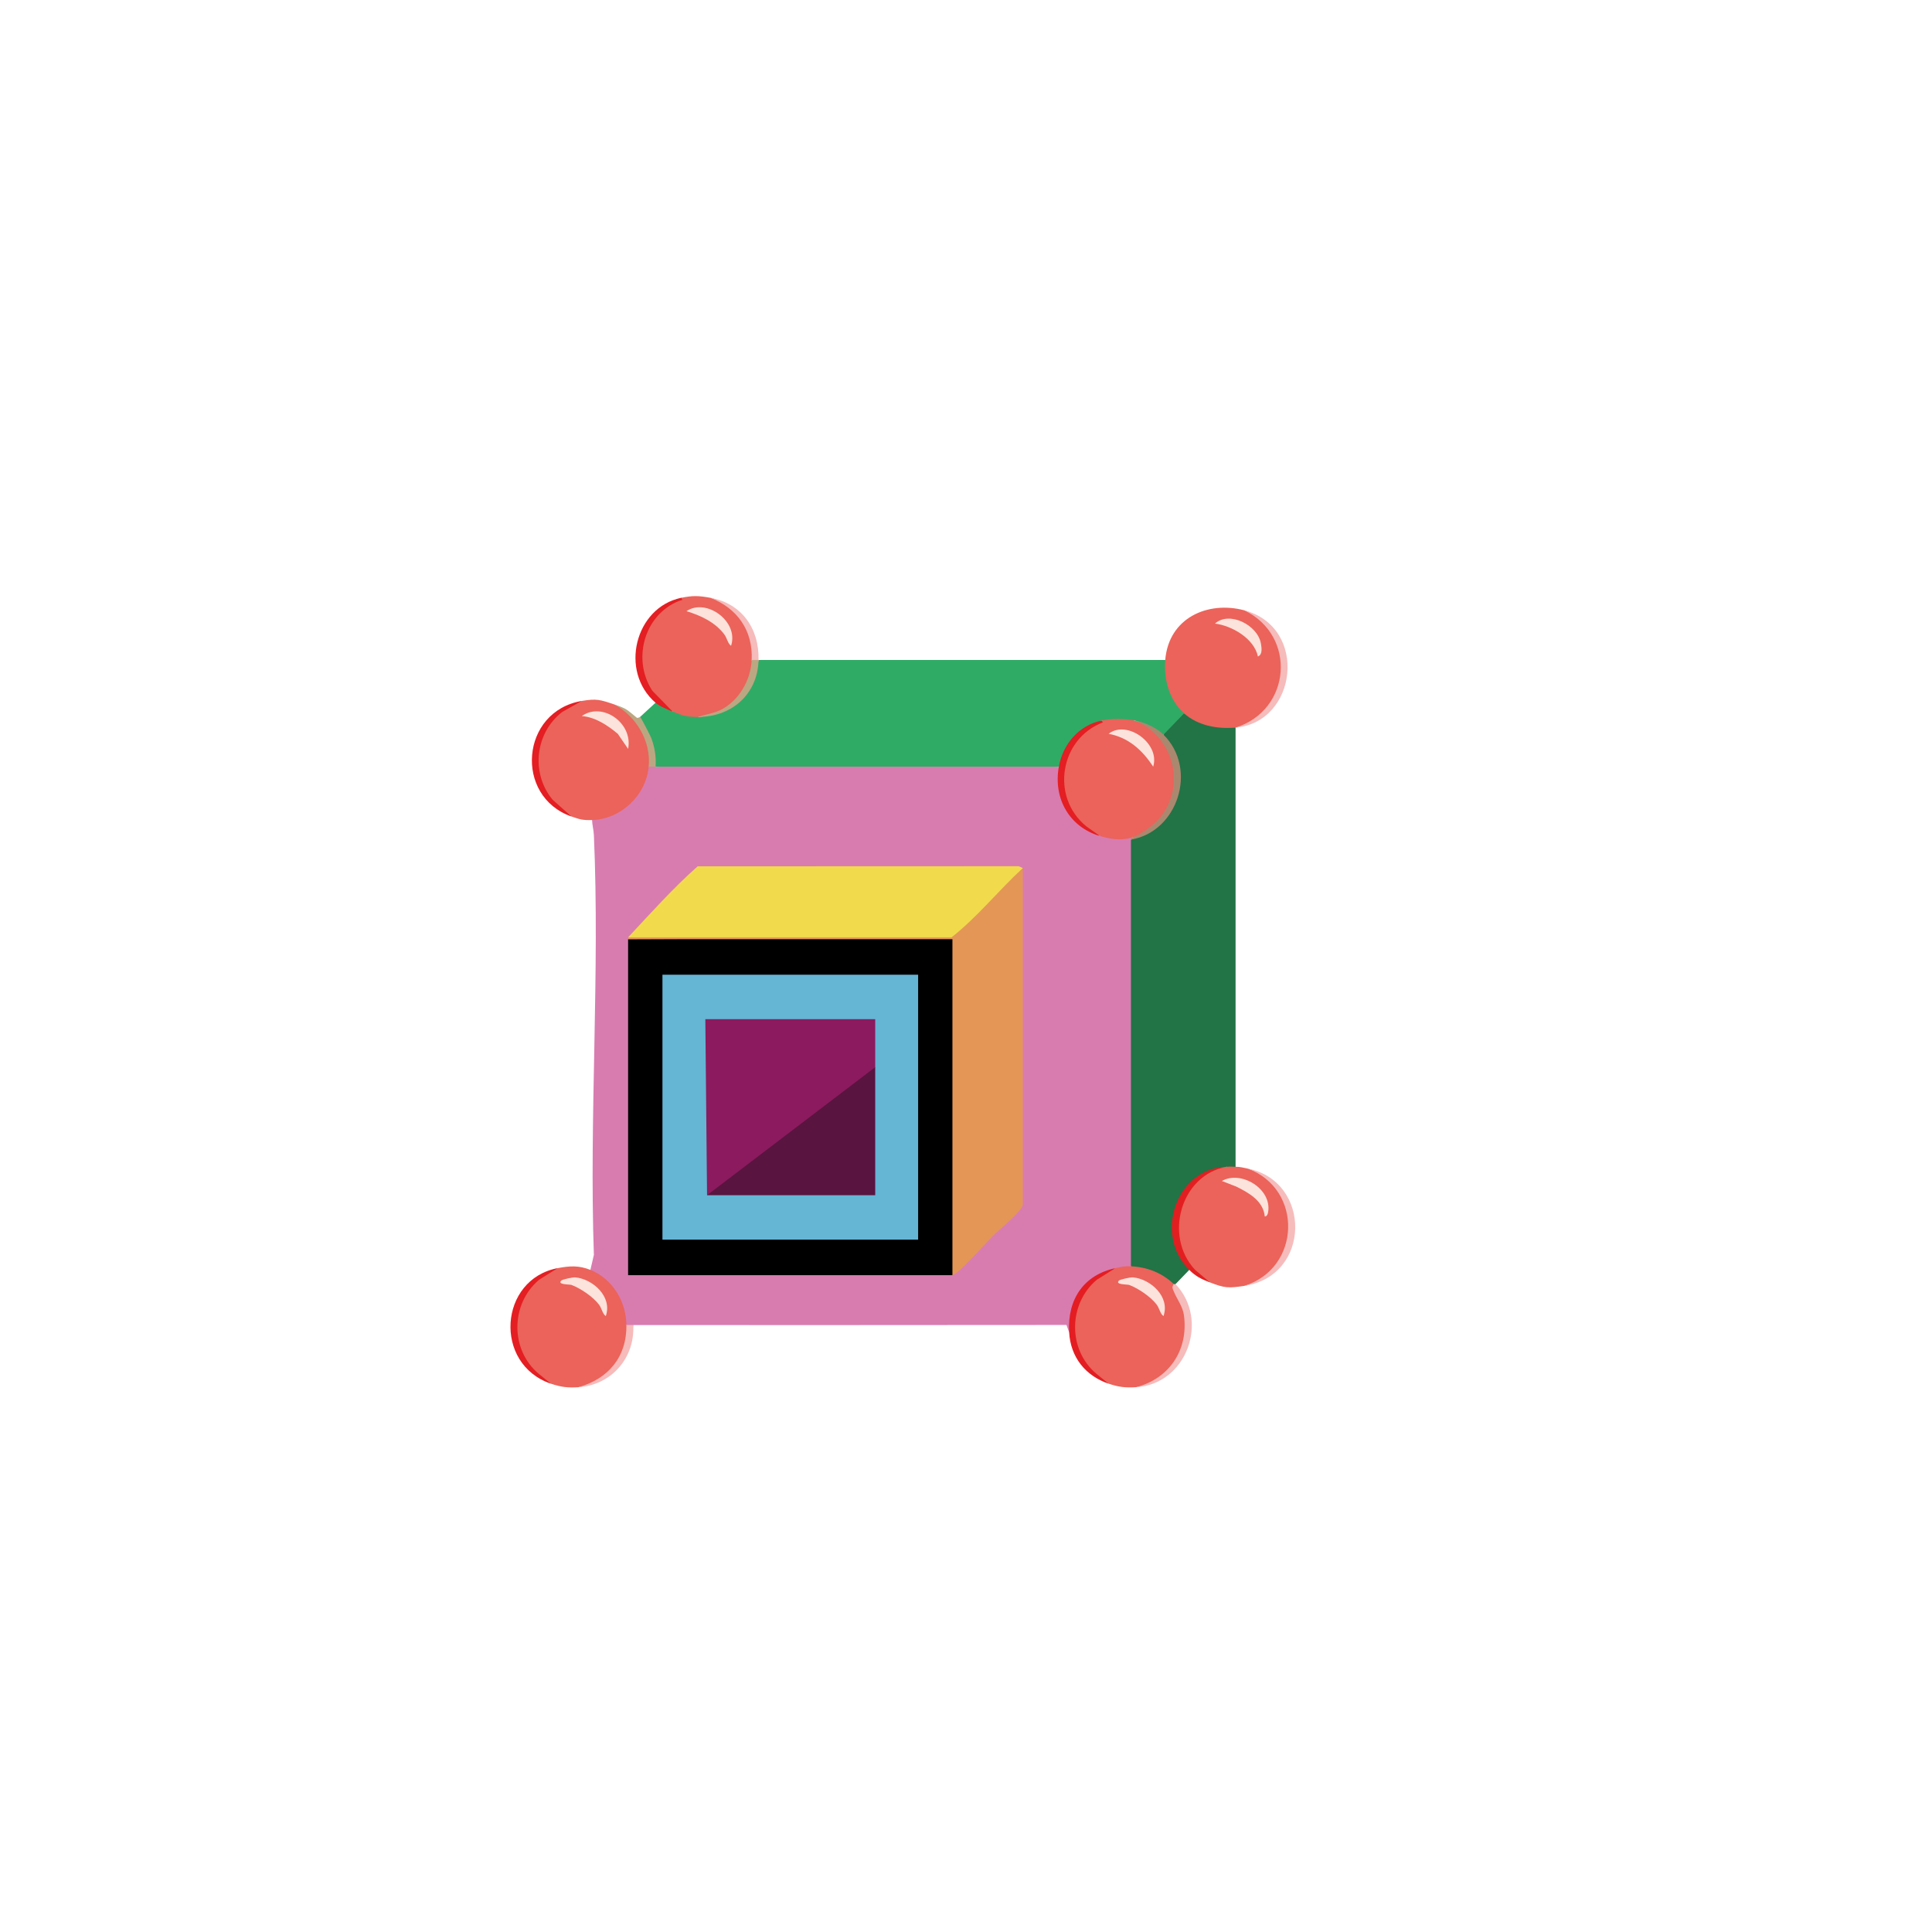
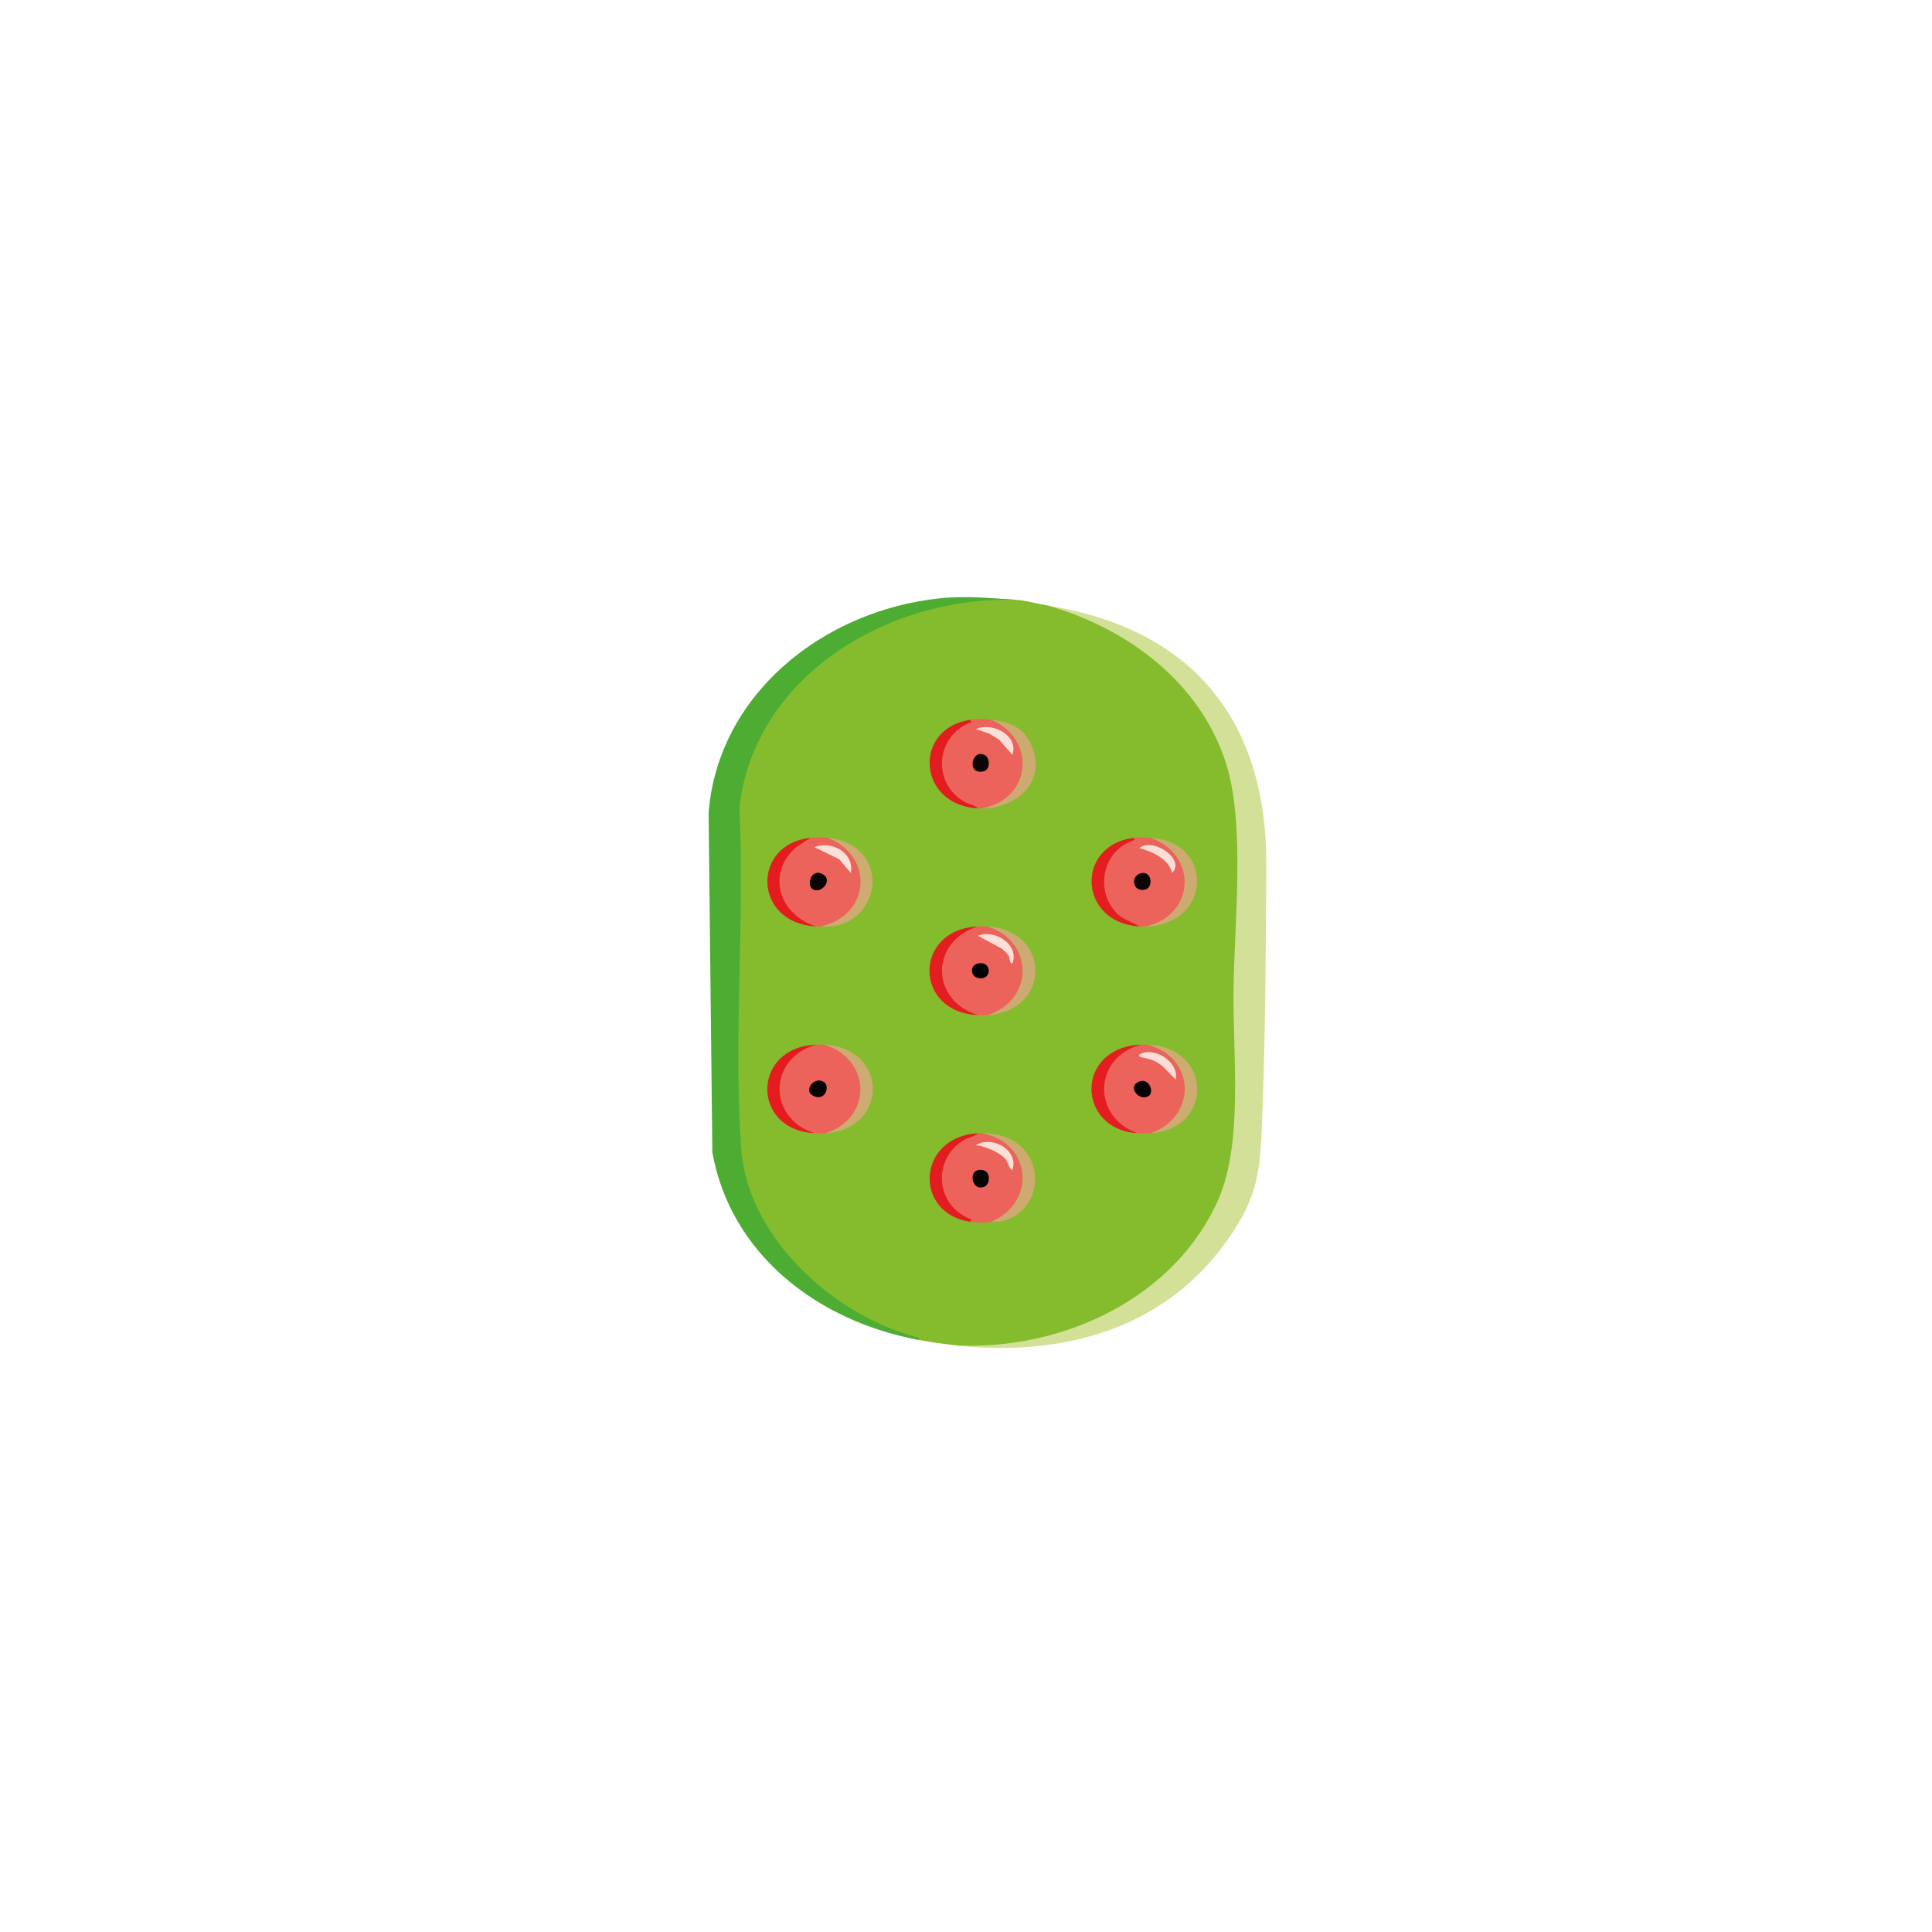
- <svg xmlns="http://www.w3.org/2000/svg" id="Ebene_1" version="1.1" viewBox="0 0 1024 1024">
+ <svg xmlns="http://www.w3.org/2000/svg" id="Ebene_1" version="1.1" viewBox="0 0 482.16 482.16">
  <defs>
    <style>
      .st0 {
-         fill: #f6bcbc;
+         fill: #d3e198;
      }

      .st1 {
-         fill: #f6bbba;
+         fill: #cdab71;
      }

      .st2 {
-         fill: #e41e22;
+         fill: #e41c20;
      }

      .st3 {
-         fill: #e41d22;
+         fill: #cdaa71;
      }

      .st4 {
-         fill: #f6bbbb;
+         fill: #4cad32;
      }

      .st5 {
-         fill: #591440;
+         fill: #fbe0d9;
      }

      .st6 {
-         fill: #fce3dc;
+         fill: #060302;
      }

      .st7 {
-         fill: #fce2db;
+         fill: #030101;
      }

      .st8 {
-         fill: #e31e21;
+         fill: #fbded7;
      }

      .st9 {
-         fill: #d87cb0;
+         fill: #0a0404;
      }

      .st10 {
-         fill: #8c1a5e;
+         fill: #e31c20;
      }

      .st11 {
-         fill: #bba782;
+         fill: #cdaa70;
      }

      .st12 {
-         fill: #baa782;
+         fill: #e41d20;
      }

      .st13 {
-         fill: #f1db4c;
+         fill: #0c0505;
      }

      .st14 {
-         fill: #227346;
+         fill: #e31d20;
      }

      .st15 {
-         fill: #65b5d5;
+         fill: #040202;
      }

      .st16 {
-         fill: #fce3db;
+         fill: #080303;
      }

      .st17 {
-         fill: #e49657;
+         fill: #0d0505;
      }

      .st18 {
+         fill: #cdab70;
+       }
+ 
+       .st19 {
+         fill: #84bc2d;
+       }
+ 
+       .st20 {
        fill: #eb635a;
      }

-       .st19 {
-         fill: #2fab66;
+       .st21 {
+         fill: #fbdfd8;
      }

-       .st20 {
-         fill: #aa886f;
+       .st22 {
+         fill: #fce1da;
      }
    </style>
  </defs>
-   <path class="st9" d="M347.46,406.38c71.24-1.85,142.5-1.85,213.73,0l1.4,2.22c-2.12,15.57,6.62,28.79,20.43,34.53,2.09-1.29,4.85-1.38,8.26-.24,3.34-.52,6.04-.13,8.12,1.19.79.27.79.59,0,.95l1.81.9v224.1l-1.81,1.18c-.62,2.62-7.04,3.18-8.19.95-16.5,6.05-21.07,14.7-23.01,31.7-.11.97-.76,1.69-1.55,2.22l-1.43-3.83c-76.53.1-153.08.06-229.59.06,0,2.75-3.03,2.64-3.64,0l-1.88-1.72c-.72-10.65-6.87-20.52-16.3-25.05l-.9-2.45,1.86-7.97c-2.55-73.48,3.25-149.26,0-222.48-.12-2.78-.87-5.23-.96-7.97l1.52-1.98c12.91-1.18,24.32-11.46,26.47-24.83l2.02-1.46c0-2.75,3.03-2.64,3.64,0h0Z" />
-   <path class="st14" d="M654.88,385.65v232.76c-.65,2.71-3.37,2.42-4.54,0-24.74,2.37-36.03,34.12-19.78,53.14l-.24,1.52-7.27,7.54c-.25.8-.55.8-.91,0l-2.74.03c-5.12-4.32-11.47-6.81-18.03-7.43l-1.95-2.02v-226.17c10.76-3.97,19.28-10.74,23.01-22.25,4.22-13.03.83-20.09-5.58-30.88-.46-.77-.5-1.59-.14-2.47l-.57-2.08c1.45-2.39,8.85-10.29,11.48-9.23l2.56-.29c6.55,4.98,14.82,6.45,22.78,6.08l1.94,1.76h-.01Z" />
-   <path class="st19" d="M617.6,349.83l1.7,2.01c-.29,8.6,2.22,17.39,8.17,23.57l.12,2.68-10.91,11.31-1.37.4c-4.2-3.5-8.8-6.55-14.09-7.94-4.47,1.95-12.81,1.92-17.29,0-10,4.37-18.12,11.61-20.68,23.1l-2.06,1.39h-213.73l-1.7-2.09c.25-8.2-2.92-15.59-7.3-22.17l.83-2.12,8.19-7.54,1.76-.6,7.34,5.32c1.7-1.28,4.09-1.1,7.15.47,3.23-.22,5.39.57,6.5,2.35,15.53-1.08,28.48-11.83,29.92-28.33l1.91-1.84h215.56v.03Z" />
-   <path class="st18" d="M659.43,323.45c30.71,11.03,27,55.83-4.54,62.2-9.54.8-19.83-.92-27.29-7.54-7.81-6.94-10.86-17.92-10-28.27,1.83-22.35,22.47-31.46,41.84-26.38h-.01Z" />
-   <path class="st18" d="M599.4,671.17c8.55.36,16.48,3.46,22.74,9.42,15.08,20.99,6.51,50.13-20.01,54.66-5.73.33-9.17-.06-14.56-1.88-27.52-12.8-25.33-52.23,3.64-61.25,3.17-.67,4.57-1.09,8.19-.95h0Z" />
-   <path class="st18" d="M325.64,373.39c8.6,3.89,14.88,9.59,18.12,18.83,1.37,3.93,3.75,11.69.07,14.15-1.52,15.69-15.14,27.84-30.01,28.27-5.04.14-6.39-.3-10.91-1.88-28.06-13.85-24.49-52.95,5.46-61.25,7.88-1.32,9.74-.66,17.29,1.88h0Z" />
-   <path class="st18" d="M654.88,618.41c2.58.03,4,.47,6.37.95,32.04,9.03,30.67,55.11-1.81,62.2-8.44,1.22-10.28,1.19-18.19-1.88-28.41-13.41-22.01-57.61,9.1-61.25,1.27-.22,3.14-.01,4.54,0h-.01Z" />
-   <path class="st18" d="M312.91,673.06c11.61,4.67,18.93,16.55,19.1,29.21,3.39,3.18.84,10.7-.9,14.77-4.36,10.18-14.14,16.55-24.56,18.22-5.73.34-9.17-.06-14.56-1.88-27.69-13.08-25.5-52.05,3.64-61.25,6.21-1.16,11.05-1.56,17.29.95h-.01Z" />
-   <path class="st18" d="M376.56,316.85c9.74,2.7,18.02,9.31,21.61,19.24,1.41,3.91,3.59,10.97.22,13.74,3.31,2.8-.11,10.67-2.04,14.22-5.57,10.31-15.26,14.77-26.16,15.93-6.29,0-7.96-.5-13.64-2.82-27.96-14.9-20.44-52.3,4.54-60.31,6.19-1.26,9.2-1.13,15.46,0h.01Z" />
-   <path class="st8" d="M650.34,618.41c-24.32,4-33.81,36.68-16.86,54.7l7.77,6.57c-4.57-1.78-7.3-3.03-10.91-6.6-19.14-18.94-6.69-54.23,20.01-54.66h-.01Z" />
-   <path class="st4" d="M654.88,385.65c29.47-9.22,32.67-48.72,4.54-62.2,34.27,8.98,28.23,59.43-4.54,62.2Z" />
-   <path class="st0" d="M659.43,681.54c30.13-9.23,31.43-51.29,1.81-62.2,34.11,6.7,33.84,57.06-1.81,62.2Z" />
-   <path class="st2" d="M295.62,672.12l-9.93,6.21c-15.15,12.82-15.39,37.12-.08,49.87l6.37,5.18c-30.61-10.42-27.54-55.37,3.64-61.25h0Z" />
-   <path class="st2" d="M361.11,316.85l.57,1.05c-19.5,6.19-27.33,30.83-15.89,48.28l10.76,11c-2.87-1.18-6.75-2.7-9.1-4.72-19.34-16.67-10.85-50.61,13.64-55.6h.01Z" />
-   <path class="st2" d="M308.35,371.51l-10.31,5.82c-14.34,10.98-16.86,32.37-5.18,46.51l10.03,8.93c-30.5-10.68-26.94-55.8,5.46-61.25h0Z" />
-   <path class="st3" d="M591.21,672.12l-9.93,6.21c-15.15,12.82-15.39,37.12-.08,49.87l6.37,5.18c-12.15-4.13-20.18-13.92-20.91-27.33-.97-17.55,7.88-30.37,24.56-33.92h0Z" />
-   <path class="st4" d="M602.13,735.25c17.3-4.44,27.88-19.44,25.39-38.08-.64-4.77-3.64-8.43-5.3-12.46-.64-1.55-1.32-2.52-.07-4.11.17.16.76-.16.91,0,18.21,19.2,5.89,53.08-20.91,54.66h-.01Z" />
-   <path class="st1" d="M335.64,702.27c.97,17.91-12.09,31.97-29.1,32.98,15.65-4.34,25.69-15.81,25.47-32.98h3.64-.01Z" />
-   <path class="st12" d="M339.28,379.98c.48.42,5.42,9.86,5.94,11.27,1.79,4.82,2.63,9.94,2.24,15.11h-3.64c1.33-13.74-6.73-26.74-18.19-32.98,6.87,2.32,6.47,2.67,11.83,6.97.6.47,1.75-.43,1.81-.37h0Z" />
-   <path class="st4" d="M402.04,349.83c-.04,2.75-3.03,2.64-3.64,0,.76-15.86-7.81-27.47-21.83-32.98,16.19,2.92,25.9,15.87,25.47,32.98h0Z" />
-   <path d="M332.91,497.78c57.41-.16,114.96-.57,172.66-1.25l1.07,1.89v174.88l-1.83,2.57h-171.9v-178.1h0Z" />
-   <path class="st17" d="M504.81,675.89v-178.1h-171.9v-.95l3.81-1.88,166.94.19c12.15-11.53,24.18-23.06,36.14-34.6l2.3-.46v178.55c-.69,3.6-12.83,13.33-15.94,16.49-3.6,3.64-18.21,20.23-21.34,20.76h0Z" />
-   <path class="st13" d="M542.1,460.09c-12.91,11.9-23.96,25.87-37.77,36.73h-171.42c11.93-12.79,23.88-26.17,36.86-37.65l170.12-.06,2.23.99h-.01Z" />
-   <path class="st18" d="M601.23,381.88c31.94,9.08,29.05,55.59-1.81,62.2-5.57,1.51-11,.63-16.37-.95-30.04-12.63-25.18-52.16.91-61.25,5.4-1.12,11.48-1.05,17.29,0h-.01Z" />
-   <path class="st20" d="M616.68,389.4c18.38,18.18,7.56,51.57-17.29,55.6v-.95c5.15-1.39,13.06-7.38,16.34-11.8,13.19-17.76,5.11-42.76-14.53-50.4,5.44.97,11.44,3.57,15.46,7.54h.01Z" />
-   <path class="st2" d="M583.94,381.88l.57,1.05c-22.49,8.4-28.01,39.31-8.77,55.03l7.29,5.18c-16.09-4.73-24.88-19.73-21.83-36.75,2.2-12.29,10.85-22.04,22.74-24.5h0Z" />
-   <path class="st11" d="M402.04,349.83c-.47,18.45-14.56,30.15-31.83,30.15,3.81-1.45,7.78-1.76,11.54-3.6,9.67-4.72,16.14-15.59,16.66-26.55h3.64-.01Z" />
-   <path class="st16" d="M666.71,347.95c-1.97-9.59-13.92-16.36-22.74-17.43,7.55-6.87,22.66.76,24.34,10.58.39,2.25.96,5.89-1.59,6.85Z" />
-   <path class="st6" d="M616.67,697.55c-1.8-1.25-2.11-4.1-3.63-6.11-3.1-4.1-9.79-8.63-14.52-10.39-1.01-.37-7.69-.06-5.48-2.31.6-.6,6.07-1.84,7.47-1.71,9.29.85,19.78,10.27,16.16,20.53h0Z" />
-   <path class="st6" d="M332.91,396.94l-5.46-8c-5.53-4.59-11.88-8.83-19.09-9.42,10.94-7.74,27.3,3.74,24.54,17.42Z" />
-   <path class="st6" d="M670.36,644.79c-.76-8.37-8.64-12.66-15.15-15.89l-7.59-2.95c10.04-5.81,26.57,4.07,24.52,16.43-.18,1.12-.54,2.24-1.77,2.39h0Z" />
-   <path class="st6" d="M321.08,697.55c-1.8-1.25-2.11-4.1-3.63-6.11-3.1-4.1-9.79-8.63-14.52-10.39-1.01-.37-7.69-.06-5.48-2.31.6-.6,6.07-1.84,7.47-1.71,9.29.85,19.78,10.27,16.16,20.53h0Z" />
-   <path class="st7" d="M387.48,342.29c-1.8-1.25-2.11-4.1-3.63-6.11-4.93-6.5-12.58-9.99-20-12.24,10.37-7.17,27.91,5.38,23.63,18.37h0Z" />
-   <rect class="st15" x="351.11" y="516.62" width="135.52" height="140.41" />
-   <path class="st6" d="M611.21,406.36c-5.73-8.83-13.2-15.51-23.63-17.43,9.67-7.61,27.48,5.1,23.63,17.43Z" />
-   <path class="st10" d="M374.75,633.48l-.91-93.3h90.04c.01,8.46-.03,16.98,0,25.45l-1.57,3.53c-27.38,20.85-54.79,41.71-82.22,62.58l-5.35,1.73h0Z" />
-   <path class="st5" d="M463.88,565.63c.07,22.6-.06,45.25,0,67.86h-89.14l89.13-67.86h.01Z" />
+   <path class="st19" d="M261.31,151.08c30.06,5.93,50.13,31.93,48.43,61.18-.64,22.9-.92,45.78-.83,68.65-.66,34.35-35.94,58.46-70.15,54.85-3.34-.36-6.32-.76-9.6-1.38-15.1-3.78-28.28-12.85-36.93-25.5-8.21-12-8.59-21.7-8.82-36.08.31-24.1.41-48.19.29-72.27,4.08-31.84,37.61-53.82,69.94-50.83,1.9.06,5.5,1.04,7.68,1.38Z" />
+   <path class="st0" d="M238.75,335.77c26.89,1.25,54.71-12.15,65.35-36.53,6.2-14.2,3.56-36.42,3.74-52.14.19-16.33,2.95-41.1-1.77-56.29-6.24-20.09-24.28-33.97-44.76-39.71,37.31,5.92,54.98,29.74,54.73,65.19-.14,20.41-.21,41.28-1,61.68-.53,13.84-.64,20.38-9.19,32.17-15.75,21.72-40.74,28.46-67.1,25.65Z" />
+   <path class="st4" d="M253.63,149.7c-32.29-.97-65.4,19.22-69.1,51.82,1.36,27.79-1.52,57.65.45,85.22,1.57,21.94,23.04,41.8,44.47,47.13l-.3.51c-25.4-4.8-46.77-21.45-51.37-46.73l-.94-84.75c2.27-29.37,28.29-50.55,57.88-53.6,6.51-.67,12.42-.01,18.89.4Z" />
+   <path class="st20" d="M205.64,260.7c13.03,1.74,13.59,19.98.48,22.11-.9.06-1.97.05-2.88,0-13.13-2.05-12.77-20.54.48-22.11.63-.02,1.29-.03,1.92,0Z" />
+   <path class="st20" d="M206.6,209.11c13.17,2.74,11.67,21.57-1.92,22.11-.32,0-.64.02-.96,0-12.71-1.84-13.8-18.89-1.44-22.11,1.66-.16,2.46-.18,4.32,0Z" />
+   <path class="st20" d="M244.99,282.8c13.6.39,15.24,19.27,2.4,22.11-2.3.29-3.13.32-5.28,0-11.48-4.05-10.52-19.99,1.92-22.11.32-.02.64,0,.96,0Z" />
+   <path class="st20" d="M247.39,179.64c12.89,3.08,11.17,21.56-2.4,22.11-.32,0-.64.02-.96,0-12.48-2.13-13.27-18.08-1.92-22.11,2.18-.33,2.96-.26,5.28,0Z" />
+   <path class="st20" d="M286.26,260.7c13.38,1.35,13.95,19.71.96,22.11-1.04.06-2.32.07-3.36,0-12.86-2.36-12.19-20.79.96-22.11.47-.02.97-.02,1.44,0Z" />
+   <path class="st20" d="M287.22,209.11c13.23,2.49,12.24,21.19-1.44,22.11-.47,0-.97.03-1.44,0-12.49-2.01-13.11-18.64-1.44-22.11,1.77-.22,2.43-.12,4.32,0Z" />
+   <path class="st20" d="M246.43,231.22c12.98,1.92,12.98,20.19,0,22.11-.78.05-1.62.03-2.4,0-13.21-1.9-13.24-20.23,0-22.11.78-.03,1.63-.05,2.4,0Z" />
+   <path class="st11" d="M244.99,201.75c12.47-2.24,13.81-17.21,2.4-22.11,4.48.51,7.81,1.72,9.85,5.98,4.24,8.88-2.94,16.11-12.25,16.13Z" />
+   <path class="st18" d="M285.78,231.22c12.53-2.64,13.24-17.87,1.44-22.11,16.1,1.06,15.06,21.92-1.44,22.11Z" />
+   <path class="st14" d="M244.03,231.22c-11.95,3.75-11.93,18.34,0,22.11-16.09-.7-16.09-21.41,0-22.11Z" />
+   <path class="st18" d="M247.39,304.91c11.41-4.89,10.07-19.86-2.4-22.11,16.26-.12,17.17,18.84,5.29,21.89-1.13.29-1.93.1-2.89.22Z" />
+   <path class="st3" d="M246.43,253.33c11.68-3.66,11.68-18.45,0-22.11,15.95.96,15.95,21.15,0,22.11Z" />
+   <path class="st12" d="M284.82,260.7c-11.9,3.03-12.48,17.97-.96,22.11-15.21-.96-15.69-21.46.96-22.11Z" />
+   <path class="st10" d="M242.11,179.64l.36.57c-8.94,3.21-10.05,15.14-1.77,19.9,1.14.65,2.46.71,3.33,1.64-15.17-.91-16.2-19.97-1.92-22.11Z" />
+   <path class="st14" d="M282.9,209.11l.3.51c-8.08,2.41-10.12,12.68-4.4,18.39,1.64,1.64,3.73,1.97,5.54,3.21-15.31-.99-15.97-20.3-1.44-22.11Z" />
+   <path class="st1" d="M287.22,282.8c11.6-4.19,11.23-18.99-.96-22.11,16.52.64,16.56,21.13.96,22.11Z" />
+   <path class="st2" d="M202.28,209.11l-3.59,2.32c-7.53,6.54-4.27,16.91,5.03,19.79-15.98-.85-16.09-20.69-1.44-22.11Z" />
+   <path class="st1" d="M206.12,282.8c11.85-3.92,11.22-18.64-.48-22.11,16.15.83,16.18,21.09.48,22.11Z" />
+   <path class="st2" d="M203.72,260.7c-12,3.33-12.28,18.29-.48,22.11-15.82-.84-15.67-21.49.48-22.11Z" />
+   <path class="st1" d="M204.68,231.22c12.49-2.58,13.66-17.48,1.92-22.11,15.21,1.5,13.96,19.91,1.56,22-1.17.2-2.32.1-3.48.11Z" />
+   <path class="st10" d="M244.03,282.8c-.87.93-2.19.99-3.33,1.64-8.29,4.77-7.23,16.69,1.77,19.9l-.36.57c-14.15-2.12-13.37-21.12,1.92-22.11Z" />
+   <path class="st6" d="M205.56,269.99c1.73,1.02.37,5.19-2.8,3.38-2.18-1.24.36-4.82,2.8-3.38Z" />
+   <path class="st22" d="M212.35,217.86l-2.91-3.42-6.2-3.03c4.59-1.7,9.99,1.54,9.11,6.44Z" />
+   <path class="st9" d="M202.84,221.93c-1.65-1-.44-5.19,2.33-3.85,2.94,1.42-.2,5.14-2.33,3.85Z" />
+   <path class="st5" d="M252.66,292.01c-.95-.42-.97-1.86-1.71-2.73-1.5-1.73-5.1-3.24-7.4-3.49,4.26-2.56,10.79,1.39,9.11,6.21Z" />
+   <path class="st16" d="M245.85,296.06c-3.27,1.81-4.73-4.71-.63-4.06,2.07.32,1.87,3.38.63,4.06Z" />
+   <path class="st5" d="M252.66,188.39l-3.4-3.87-2.36-1.42-3.35-1.15c4.31-1.88,10.76,1.74,9.11,6.44Z" />
+   <path class="st13" d="M245.85,188.49c1.23.68,1.44,3.74-.63,4.06-4.09.64-2.64-5.87.63-4.06Z" />
+   <path class="st8" d="M293.46,269.44l-3.4-3.41c-1.78-1.41-2.85-1.66-4.99-2.13s.37-1.44,1.85-1.34c3.52.22,7.12,3.29,6.55,6.88Z" />
+   <path class="st15" d="M286.67,273.52c-2.31,1.4-5.16-2.02-2.81-3.39,2.79-1.64,4.34,2.46,2.81,3.39Z" />
+   <path class="st5" d="M292.51,217.86c-.76-3.43-4.89-5.34-8.16-6.21,3.36-2.8,11.63,2.82,8.16,6.21Z" />
+   <path class="st17" d="M284.69,217.94c2.76-.74,3.19,3.39,1.26,4.01-3.15,1.01-4.06-3.25-1.26-4.01Z" />
+   <path class="st21" d="M252.66,240.43c-.82-.04-.53-1.29-1.01-2.01-.43-.64-1.04-1.16-1.63-1.66l-5.99-3.23c4.33-1.77,10.46,2.36,8.63,6.9Z" />
+   <path class="st7" d="M243.89,240.51c3.58-1.03,3.92,4.1.41,3.61-2.13-.3-2.32-3.06-.41-3.61Z" />
</svg>
